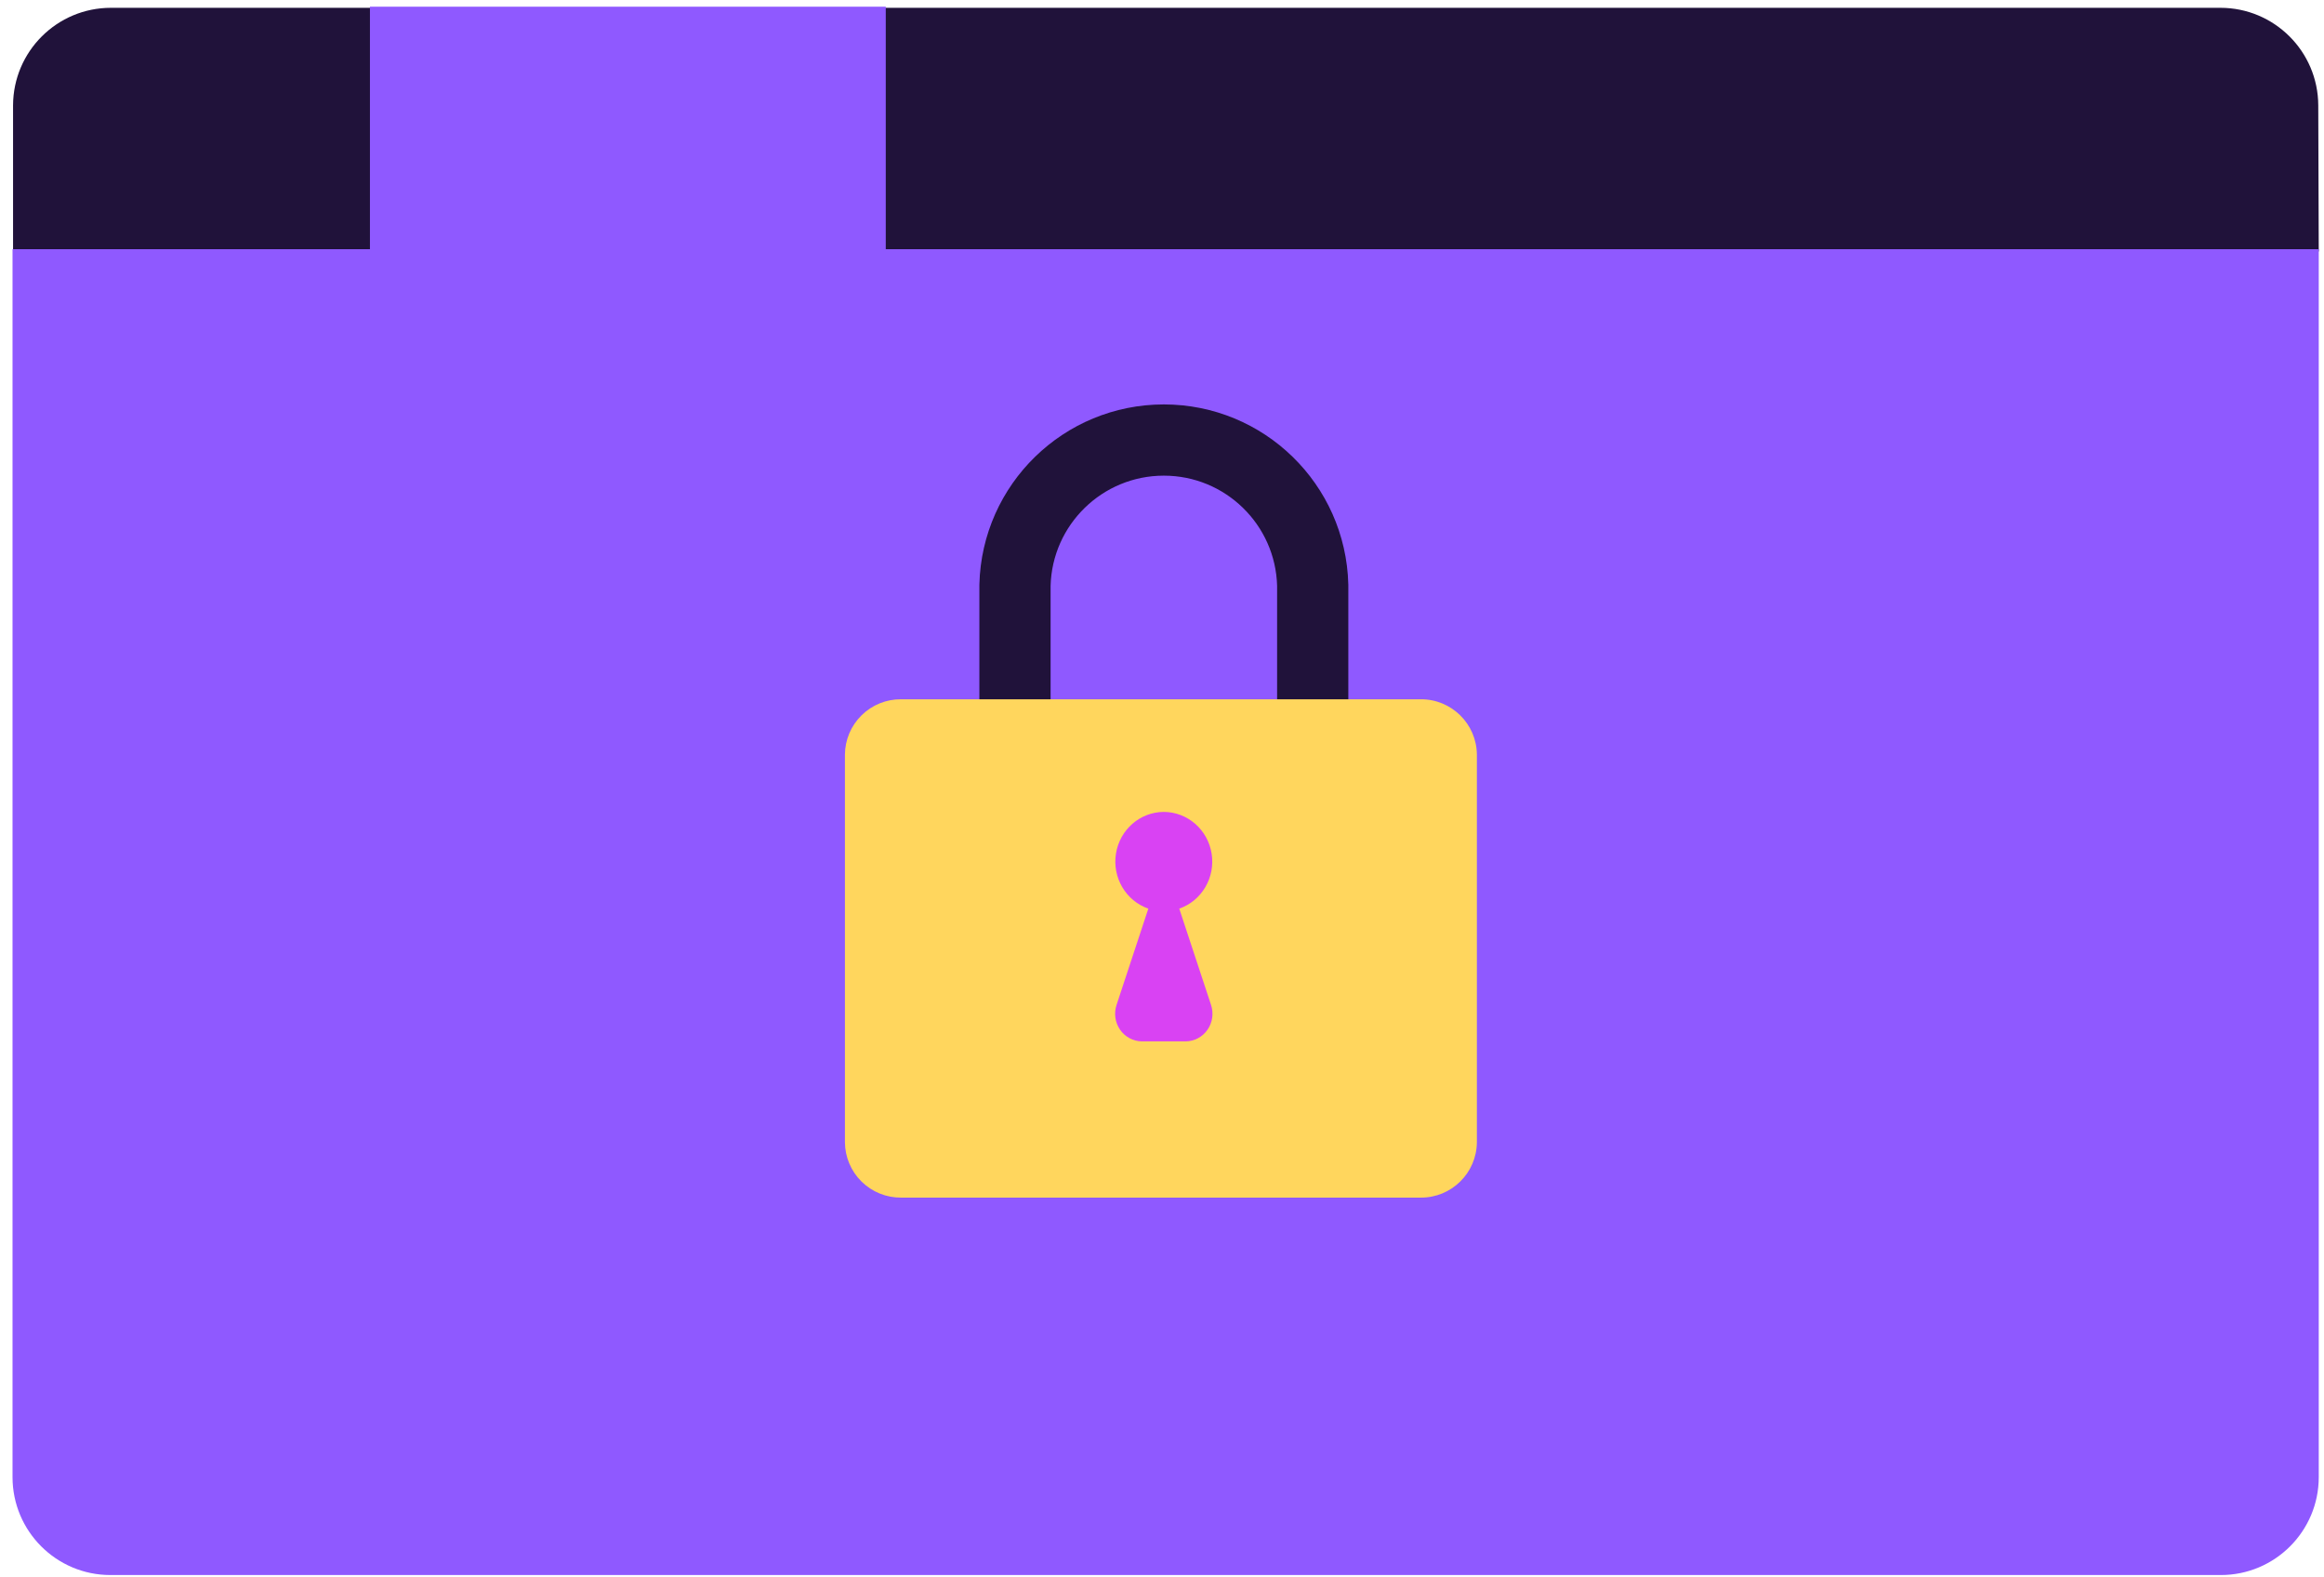
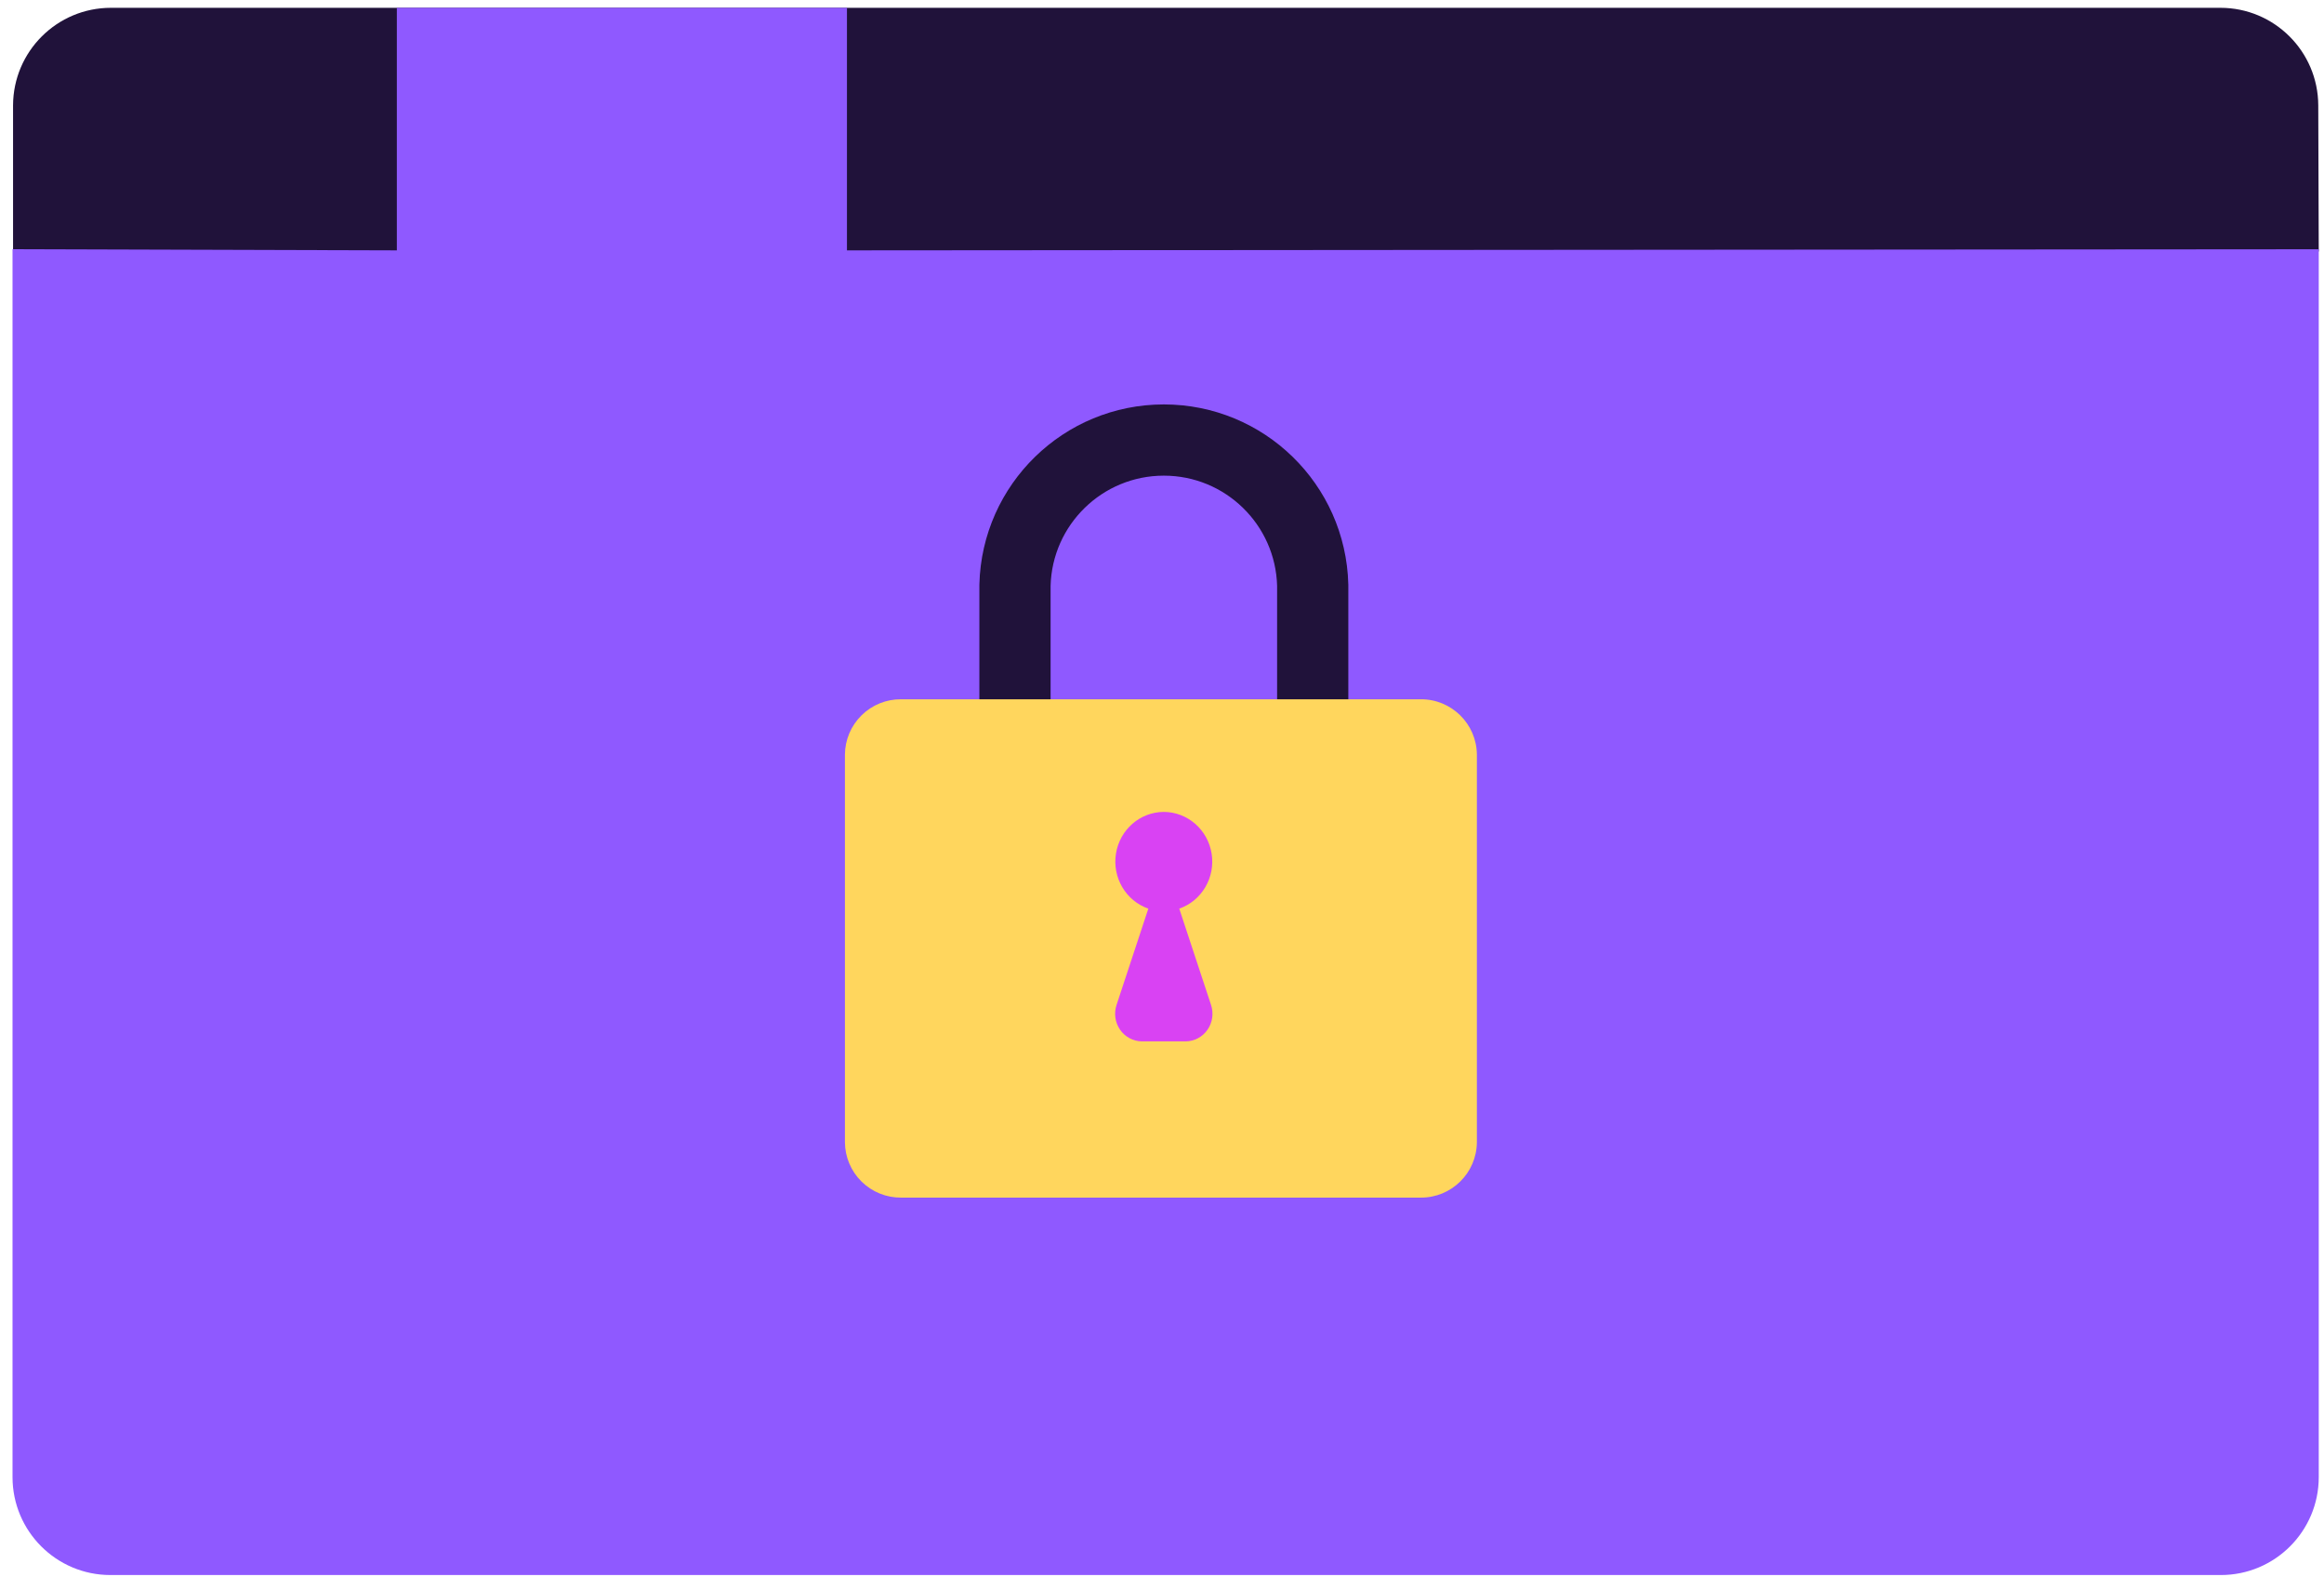
- <svg xmlns="http://www.w3.org/2000/svg" id="enaw72db01wd1" viewBox="74 33 233 158" width="320px" shape-rendering="geometricPrecision" text-rendering="geometricPrecision">
-   <style>@keyframes float{0%{transform: translatey(0px);}50%{transform:translatey(5px);}100%{transform:translatey(0px);}}.lock{animation:float 5s ease-in-out infinite;}#enaw72db01wd12_to {animation: enaw72db01wd12_to__to 7000ms linear infinite normal forwards}@keyframes enaw72db01wd12_to__to { 0% {transform: translate(205.61px,103.2595px);animation-timing-function: cubic-bezier(0.645,0.045,0.355,1)} 7.143% {transform: translate(205.425px,92.96934px);animation-timing-function: cubic-bezier(0.68,-0.55,0.265,1.55)} 14.286% {transform: translate(205.61px,103.2595px)} 100% {transform: translate(205.61px,103.2595px)} }#enaw72db01wd12_tr {animation: enaw72db01wd12_tr__tr 7000ms linear infinite normal forwards}@keyframes enaw72db01wd12_tr__tr { 0% {transform: rotate(0deg)} 14.286% {transform: rotate(0deg)} 100% {transform: rotate(0deg)} }#enaw72db01wd14_to {animation: enaw72db01wd14_to__to 7000ms linear infinite normal forwards}@keyframes enaw72db01wd14_to__to { 0% {transform: translate(190.39px,128.065px)} 11.429% {transform: translate(190.39px,128.065px)} 12.857% {transform: translate(190.39px,130px)} 14.286% {transform: translate(190.39px,128px)} 100% {transform: translate(190.39px,128px)} }#enaw72db01wd15_to {animation: enaw72db01wd15_to__to 7000ms linear infinite normal forwards}@keyframes enaw72db01wd15_to__to { 0% {transform: translate(190.68px,125.65px)} 11.429% {transform: translate(190.68px,125.65px)} 12.857% {transform: translate(190.68px,128px)} 14.286% {transform: translate(190.68px,125.65px)} 100% {transform: translate(190.68px,125.65px)} }#enaw72db01wd15_ts {animation: enaw72db01wd15_ts__ts 7000ms linear infinite normal forwards}@keyframes enaw72db01wd15_ts__ts { 0% {transform: scale(1,1)} 14.714% {transform: scale(1,1)} 15.857% {transform: scale(1.1,1.1);animation-timing-function: cubic-bezier(0.785,0.135,0.15,0.86)} 17.286% {transform: scale(1,1)} 100% {transform: scale(1,1)} }</style>
+ <svg xmlns="http://www.w3.org/2000/svg" id="e8dy5w0bq9p71" width="320px" viewBox="74 33 233 158" shape-rendering="geometricPrecision" text-rendering="geometricPrecision">
+   <style>@keyframes float{0%{transform: translatey(0px);}50%{transform:translatey(5px);}100%{transform:translatey(0px);}}.lock{animation:float 5s ease-in-out infinite;}#e8dy5w0bq9p714_to {animation: e8dy5w0bq9p714_to__to 7000ms linear infinite normal forwards}@keyframes e8dy5w0bq9p714_to__to { 0% {transform: translate(205.61px,103.2595px);animation-timing-function: cubic-bezier(0.645,0.045,0.355,1)} 7.143% {transform: translate(205.425px,92.96934px);animation-timing-function: cubic-bezier(0.68,-0.55,0.265,1.55)} 14.286% {transform: translate(205.61px,103.2595px)} 100% {transform: translate(205.61px,103.2595px)} }#e8dy5w0bq9p714_tr {animation: e8dy5w0bq9p714_tr__tr 7000ms linear infinite normal forwards}@keyframes e8dy5w0bq9p714_tr__tr { 0% {transform: rotate(0deg)} 14.286% {transform: rotate(0deg)} 100% {transform: rotate(0deg)} }#e8dy5w0bq9p716_to {animation: e8dy5w0bq9p716_to__to 7000ms linear infinite normal forwards}@keyframes e8dy5w0bq9p716_to__to { 0% {transform: translate(190.39px,128.065px)} 11.429% {transform: translate(190.39px,128.065px)} 12.857% {transform: translate(190.39px,130px)} 14.286% {transform: translate(190.39px,128px)} 100% {transform: translate(190.39px,128px)} }#e8dy5w0bq9p717_to {animation: e8dy5w0bq9p717_to__to 7000ms linear infinite normal forwards}@keyframes e8dy5w0bq9p717_to__to { 0% {transform: translate(190.68px,125.65px)} 11.429% {transform: translate(190.68px,125.65px)} 12.857% {transform: translate(190.68px,128px)} 14.286% {transform: translate(190.68px,125.65px)} 100% {transform: translate(190.68px,125.65px)} }#e8dy5w0bq9p717_ts {animation: e8dy5w0bq9p717_ts__ts 7000ms linear infinite normal forwards}@keyframes e8dy5w0bq9p717_ts__ts { 0% {transform: scale(1,1)} 14.714% {transform: scale(1,1)} 15.857% {transform: scale(1.1,1.1);animation-timing-function: cubic-bezier(0.785,0.135,0.15,0.86)} 17.286% {transform: scale(1,1)} 100% {transform: scale(1,1)} }</style>
  <defs>
-     <clipPath id="enaw72db01wd2">
-       <rect id="enaw72db01wd3" width="24" height="64" rx="0" ry="0" transform="matrix(1 0 0 1 797 493)" fill="none" stroke="none" stroke-width="1" />
+     <clipPath id="e8dy5w0bq9p72">
+       <rect id="e8dy5w0bq9p73" width="24" height="64" rx="0" ry="0" transform="matrix(1 0 0 1 797 493)" fill="none" stroke="none" stroke-width="1" />
    </clipPath>
-     <clipPath id="enaw72db01wd4">
-       <rect id="enaw72db01wd5" width="33" height="63" rx="0" ry="0" transform="matrix(1 0 0 1 1094 492)" fill="none" stroke="none" stroke-width="1" />
+     <clipPath id="e8dy5w0bq9p74">
+       <rect id="e8dy5w0bq9p75" width="33" height="63" rx="0" ry="0" transform="matrix(1 0 0 1 1094 492)" fill="none" stroke="none" stroke-width="1" />
    </clipPath>
-     <clipPath id="enaw72db01wd6">
-       <rect id="enaw72db01wd7" width="23" height="66" rx="0" ry="0" transform="matrix(1 0 0 1 797 492)" fill="none" stroke="none" stroke-width="1" />
+     <clipPath id="e8dy5w0bq9p76">
+       <rect id="e8dy5w0bq9p77" width="23" height="66" rx="0" ry="0" transform="matrix(1 0 0 1 797 492)" fill="none" stroke="none" stroke-width="1" />
    </clipPath>
-     <clipPath id="enaw72db01wd8">
-       <rect id="enaw72db01wd9" width="29" height="78" rx="0" ry="0" transform="matrix(1 0 0 1 1098 489)" fill="none" stroke="none" stroke-width="1" />
+     <clipPath id="e8dy5w0bq9p78">
+       <rect id="e8dy5w0bq9p79" width="29" height="78" rx="0" ry="0" transform="matrix(1 0 0 1 1098 489)" fill="none" stroke="none" stroke-width="1" />
+     </clipPath>
+     <clipPath id="e8dy5w0bq9p710">
+       <path id="e8dy5w0bq9p711" d="M1003.42,518.82C979.11,518.82,971.99,528.82,960.21,528.82C948.43,528.82,941.32,518.87,917.01,518.87C892.7,518.87,887.08,524.87,887.22,543.75C887.44,574.13,901.22,591.86,919.99,591.86C934.26,591.86,945.66,573.61,960.21,573.61C974.76,573.61,985.21,591.86,1000.44,591.86C1019.16,591.86,1032.98,574.13,1033.21,543.74C1033.35,524.88,1027.73,518.86,1003.42,518.86M950.78,553.77C949.96,558.94,942.63,564.49,933.02,564.49C930.585,564.485,928.163,564.128,925.83,563.43C916.77,560.57,911.83,555.14,911.05,551.31C910.623,549.658,911.169,547.906,912.46,546.79C916.46,543.2,925.24,541.91,932.15,541.91C933.25,541.91,934.36,541.91,935.45,542C941.98,542.5,946.89,544.49,949.3,547.6C950.677,549.339,951.218,551.596,950.78,553.77M1009.38,551.31C1008.61,555.14,1003.66,560.57,994.59,563.43C992.257,564.129,989.835,564.486,987.4,564.49C977.79,564.49,970.46,558.94,969.65,553.77C969.212,551.596,969.753,549.339,971.13,547.6C973.54,544.49,978.45,542.5,984.97,542C986.07,541.95,987.17,541.91,988.27,541.91C995.18,541.91,1003.99,543.2,1007.96,546.79C1009.259,547.901,1009.81,549.656,1009.38,551.31" clip-rule="evenodd" fill="none" stroke="none" stroke-width="1" />
    </clipPath>
  </defs>
-   <path id="enaw72db01wd10" d="M1116.06,433.53L807.84,433.53L807.84,413.988C807.871,406.784,813.72,400.96,820.924,400.96L1102.91,400.96C1110.114,400.96,1115.963,406.784,1115.994,413.988Z" transform="matrix(0.75 0 0 0.75 -530.5712 -266.9373)" fill="#20123a" fill-rule="evenodd" stroke="none" stroke-width="1" />
-   <path id="enaw72db01wd11" d="M924.502,439.704L924.502,407.289L855.548,407.289L855.548,439.704L807.77,439.704L807.77,603.802C807.77,611.031,813.631,616.891,820.86,616.891L1102.97,616.891C1110.199,616.891,1116.06,611.031,1116.06,603.802L1116.06,439.704Z" transform="matrix(0.75 0 0 0.75 -530.5712 -271.7975)" fill="#8F59FF" stroke="none" stroke-width="1" />
+   <path id="e8dy5w0bq9p712" d="M1116.06,433.53L807.84,433.53L807.84,413.988C807.871,406.784,813.72,400.96,820.924,400.96L1102.91,400.96C1110.114,400.96,1115.963,406.784,1115.994,413.988Z" transform="matrix(0.75 0 0 0.75 -530.5712 -266.9373)" fill="#20123A" fill-rule="evenodd" stroke="none" stroke-width="1" />
+   <path id="e8dy5w0bq9p713" d="M919.314,439.856L919.314,407.44L859.143,407.44L859.143,439.856L807.77,439.704L807.77,603.802C807.77,611.031,813.631,616.891,820.86,616.891L1102.97,616.891C1110.199,616.891,1116.06,611.031,1116.06,603.802L1116.06,439.704Z" transform="matrix(0.75 0 0 0.75 -530.5712 -271.7975)" fill="#8F59FF" stroke="none" stroke-width="1" />
  <g class="lock">
-     <g id="enaw72db01wd12_to" transform="translate(205.61,103.2595)">
-       <g id="enaw72db01wd12_tr" transform="rotate(0)">
-         <path id="enaw72db01wd12" d="M976.66,514.2L976.66,490.47C976.451,482.378,969.83,475.926,961.735,475.926C953.64,475.926,947.019,482.378,946.81,490.47L946.81,502.91" transform="translate(-976.66,-502.0795)" fill="none" stroke="#20123a" stroke-width="7.14" stroke-linecap="round" stroke-miterlimit="10" />
+     <g id="e8dy5w0bq9p714_to" transform="translate(205.61,103.2595)">
+       <g id="e8dy5w0bq9p714_tr" transform="rotate(0)">
+         <path id="e8dy5w0bq9p714" d="M976.66,514.2L976.66,490.47C976.451,482.378,969.83,475.926,961.735,475.926C953.64,475.926,947.019,482.378,946.81,490.47L946.81,502.91" transform="translate(-976.66,-502.0795)" fill="none" stroke="#20123a" stroke-width="7.14" stroke-linecap="round" stroke-miterlimit="10" />
      </g>
    </g>
-     <g id="enaw72db01wd13">
-       <g id="enaw72db01wd14_to" transform="translate(190.39,128.065)">
-         <path id="enaw72db01wd14" d="M935.39,502.91L987.48,502.91C990.569,502.888,993.092,505.371,993.12,508.46L993.12,547.31C993.092,550.399,990.569,552.882,987.48,552.86L935.39,552.86C933.907,552.871,932.481,552.292,931.426,551.251C930.37,550.21,929.771,548.793,929.76,547.31L929.76,508.46C929.771,506.977,930.37,505.56,931.426,504.519C932.481,503.478,933.907,502.899,935.39,502.91" transform="translate(-961.44,-527.885)" fill="#FFD65D" fill-rule="evenodd" stroke="none" stroke-width="1" />
+     <g id="e8dy5w0bq9p715">
+       <g id="e8dy5w0bq9p716_to" transform="translate(190.39,128.065)">
+         <path id="e8dy5w0bq9p716" d="M935.39,502.91L987.48,502.91C990.569,502.888,993.092,505.371,993.12,508.46L993.12,547.31C993.092,550.399,990.569,552.882,987.48,552.86L935.39,552.86C933.907,552.871,932.481,552.292,931.426,551.251C930.37,550.21,929.771,548.793,929.76,547.31L929.76,508.46C929.771,506.977,930.37,505.56,931.426,504.519C932.481,503.478,933.907,502.899,935.39,502.91" transform="translate(-961.44,-527.885)" fill="#FFD65D" fill-rule="evenodd" stroke="none" stroke-width="1" />
      </g>
-       <g id="enaw72db01wd15_to" transform="translate(190.68,125.65)">
-         <g id="enaw72db01wd15_ts" transform="scale(1,1)">
-           <path id="enaw72db01wd15" d="M961.73,514.2C964.114,514.211,966.141,515.977,966.525,518.378C966.909,520.778,965.537,523.111,963.28,523.894L966.46,533.527C966.746,534.367,966.619,535.297,966.118,536.025C965.616,536.753,964.802,537.19,963.93,537.2L959.53,537.2C958.658,537.19,957.844,536.753,957.342,536.025C956.841,535.297,956.714,534.367,957,533.527L960.18,523.894C957.923,523.111,956.551,520.778,956.935,518.378C957.319,515.977,959.346,514.211,961.73,514.2Z" transform="translate(-961.73,-525.47)" fill="#D942F3" fill-rule="evenodd" stroke="none" stroke-width="1" />
+       <g id="e8dy5w0bq9p717_to" transform="translate(190.68,125.65)">
+         <g id="e8dy5w0bq9p717_ts" transform="scale(1,1)">
+           <path id="e8dy5w0bq9p717" d="M961.73,514.2C964.114,514.211,966.141,515.977,966.525,518.378C966.909,520.778,965.537,523.111,963.28,523.894L966.46,533.527C966.746,534.367,966.619,535.297,966.118,536.025C965.616,536.753,964.802,537.19,963.93,537.2L959.53,537.2C958.658,537.19,957.844,536.753,957.342,536.025C956.841,535.297,956.714,534.367,957,533.527L960.18,523.894C957.923,523.111,956.551,520.778,956.935,518.378C957.319,515.977,959.346,514.211,961.73,514.2Z" transform="translate(-961.73,-525.47)" fill="#D942F3" fill-rule="evenodd" stroke="none" stroke-width="1" />
        </g>
      </g>
    </g>
  </g>
</svg>
